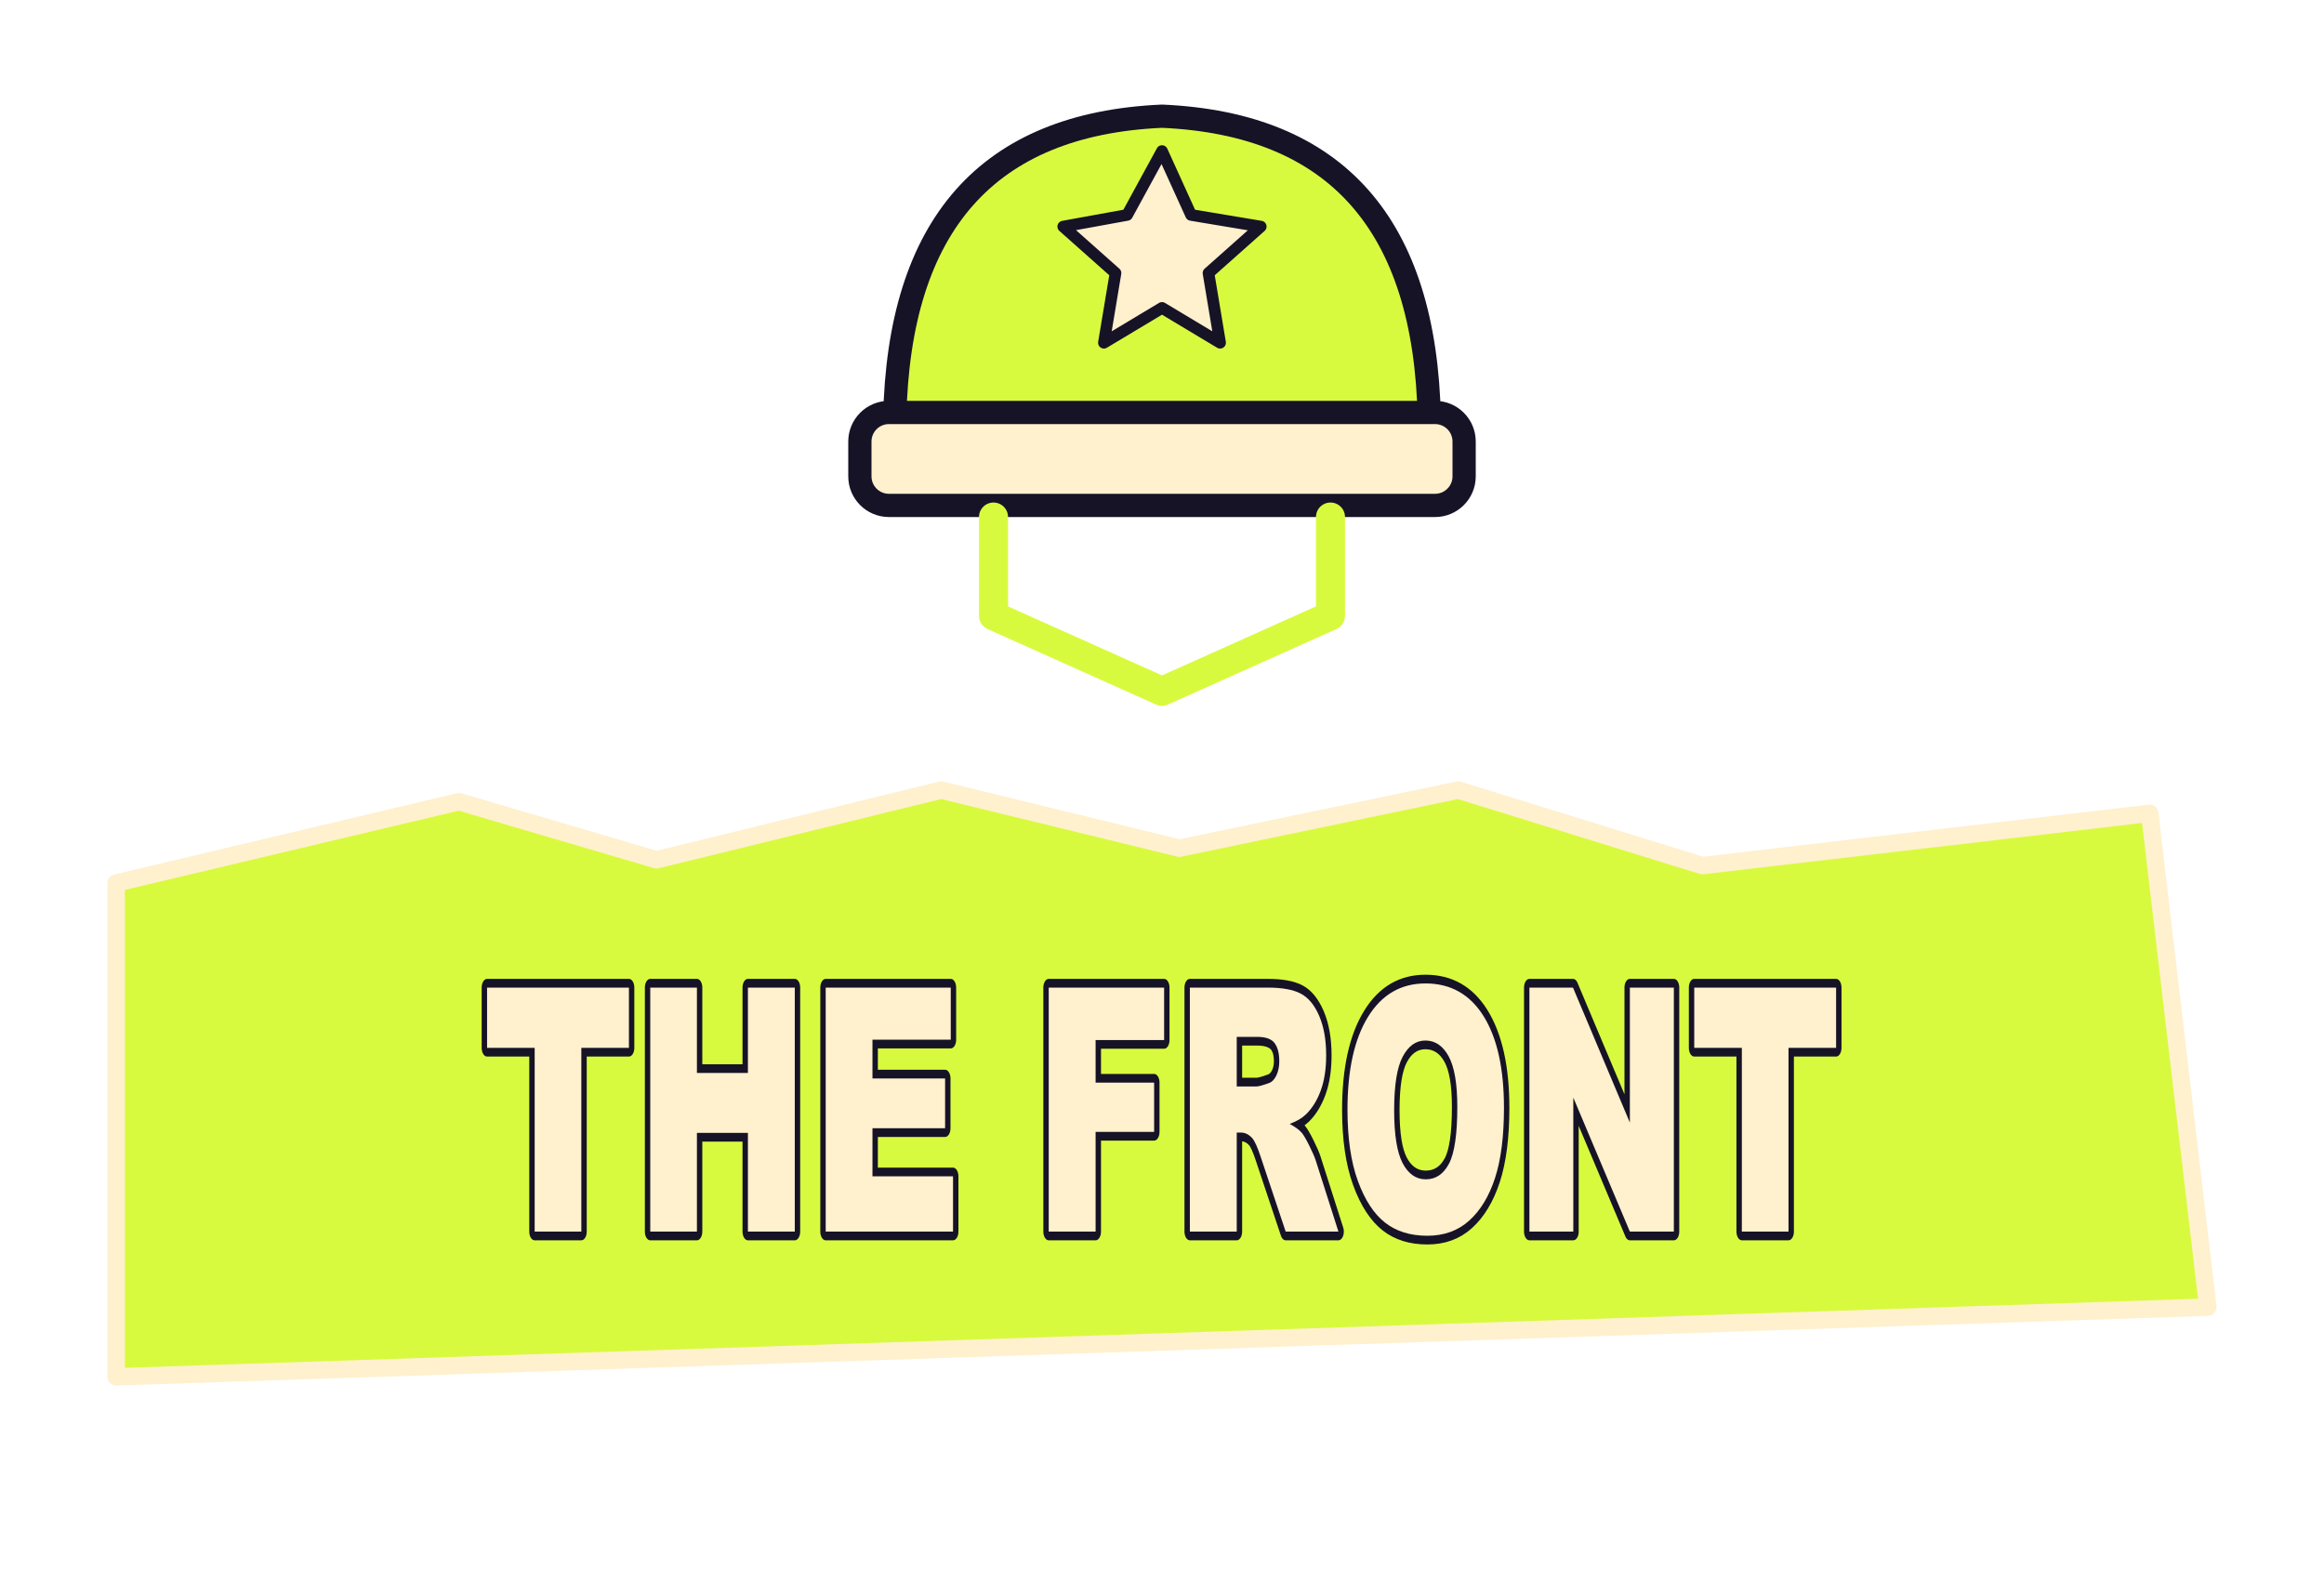
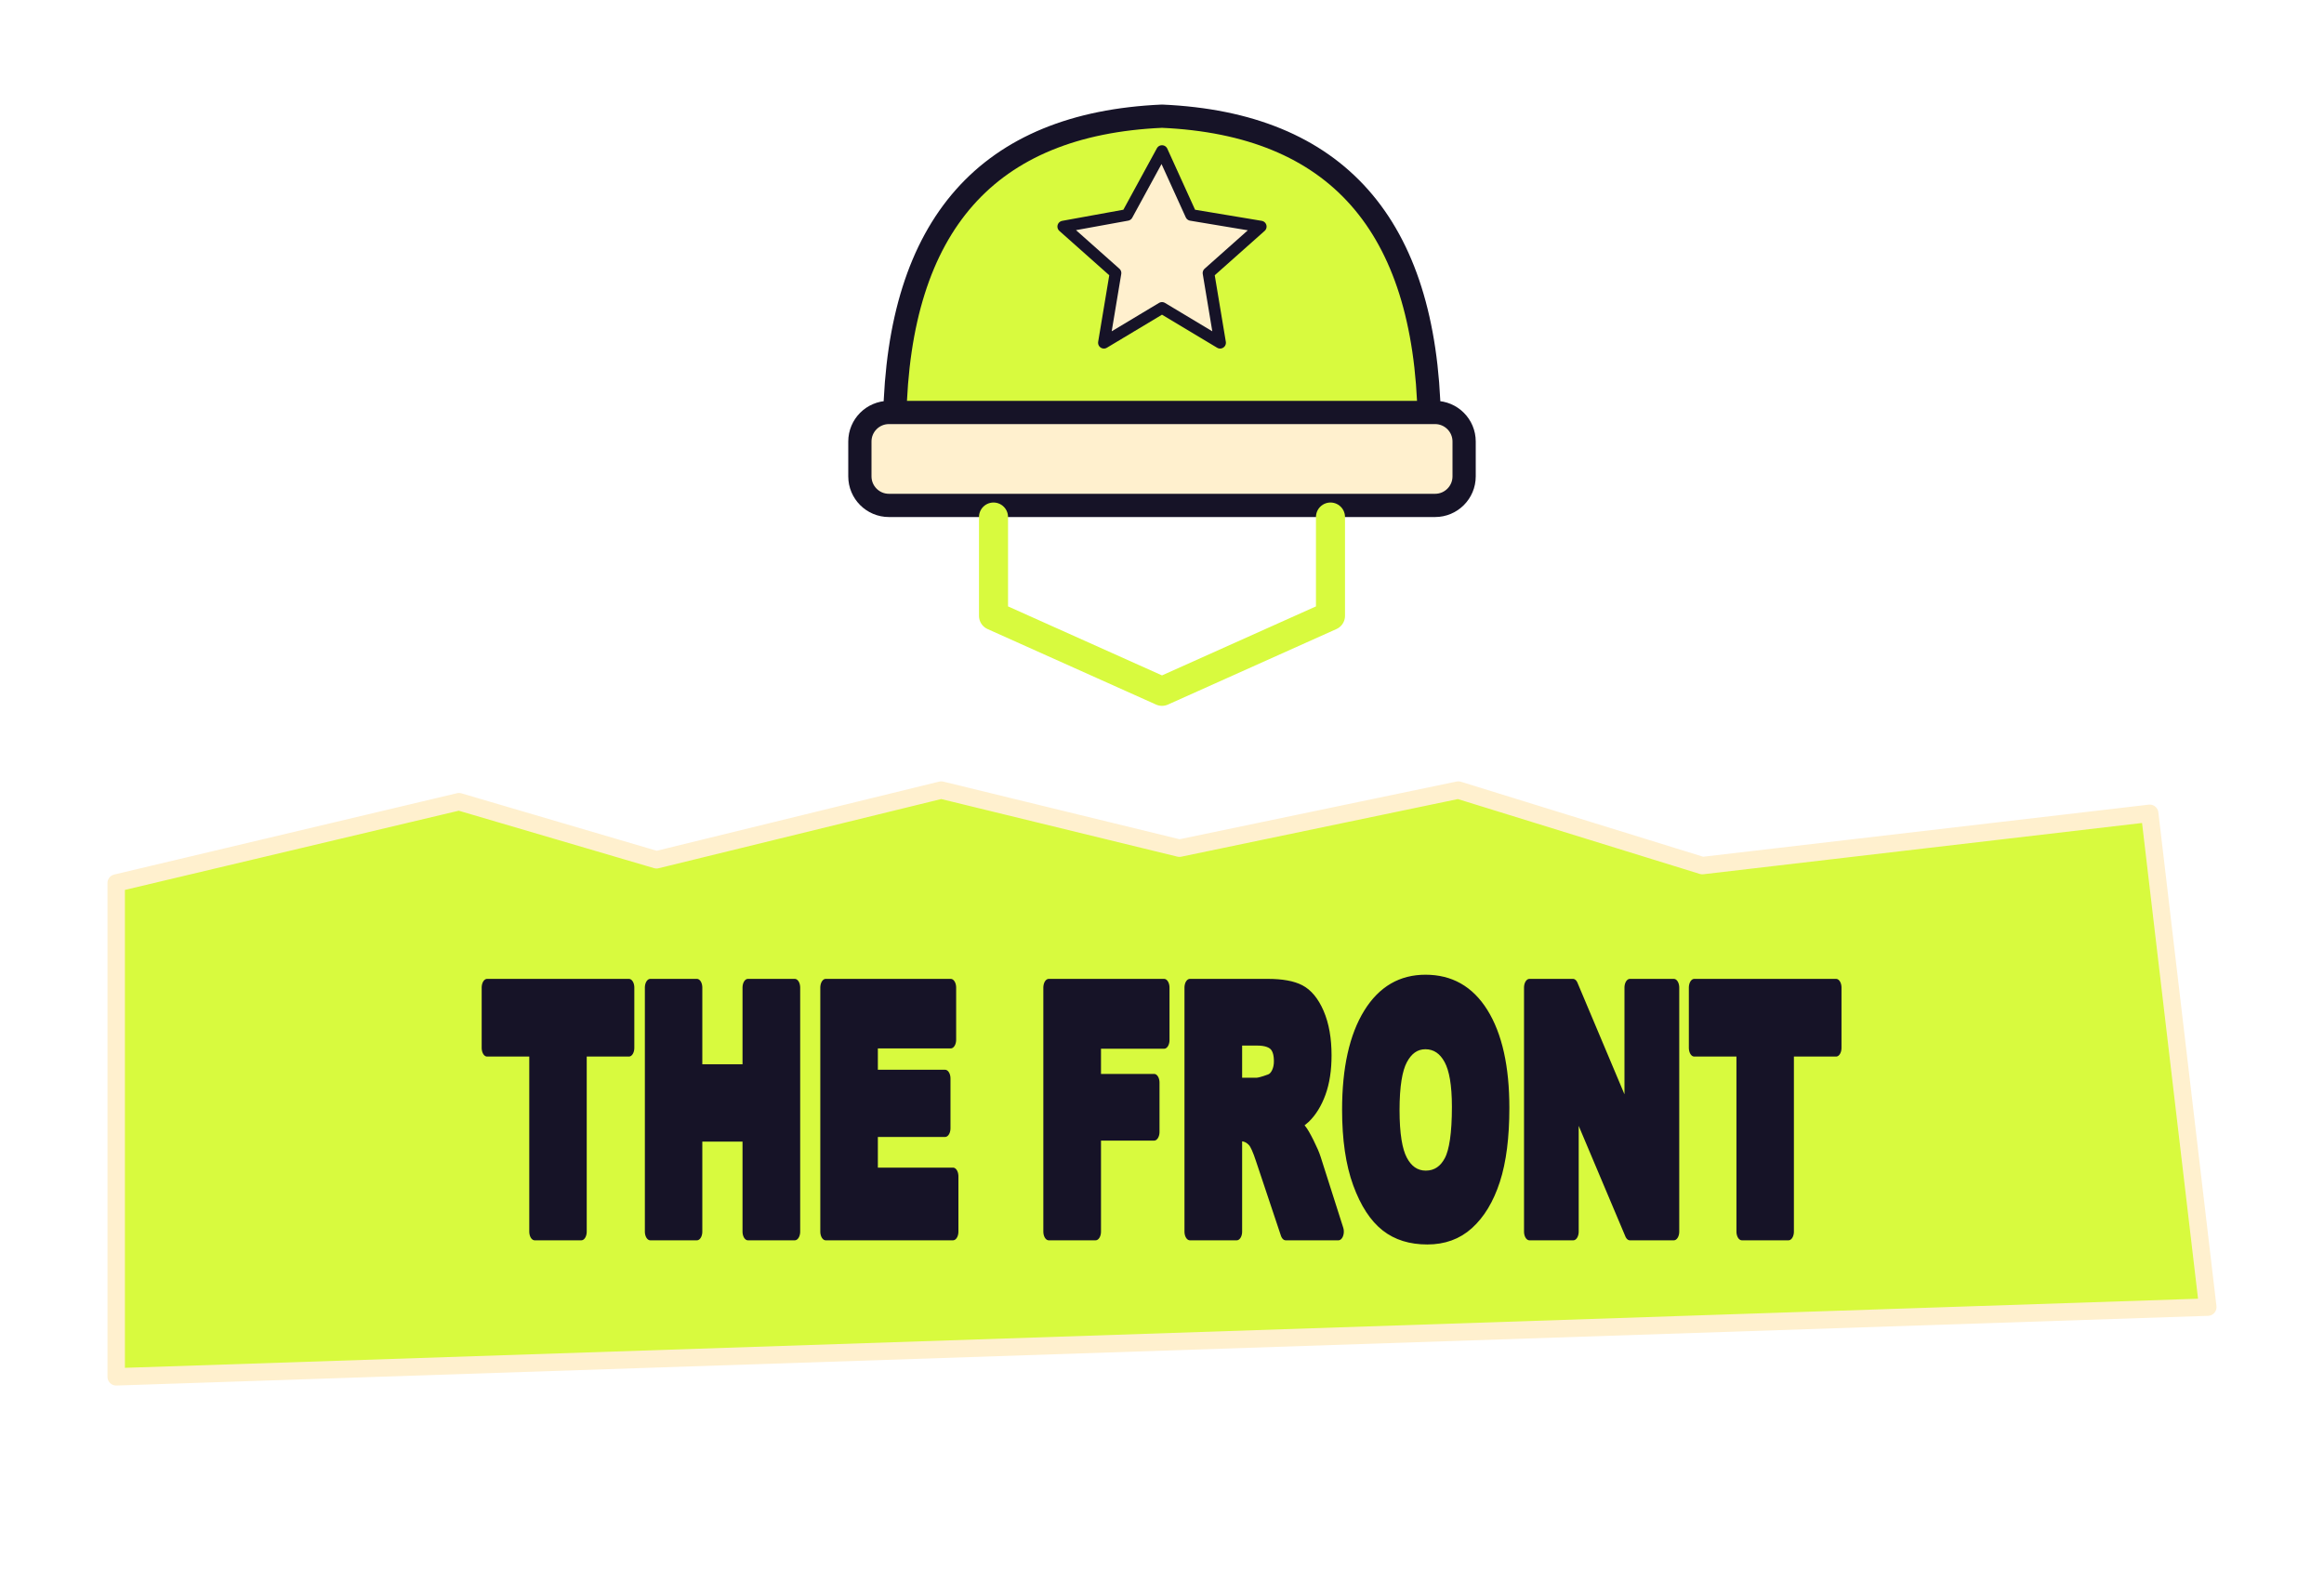
<svg xmlns="http://www.w3.org/2000/svg" viewBox="0 0 400 270" width="400" height="270">
  <g transform="translate(136 2)">
    <path d="M18 70Q19 20 64 18q45 2 46 52H18Z" fill="#D8FA3E" stroke="#161327" stroke-width="4" stroke-linejoin="round" stroke-linecap="round" />
    <rect x="12" y="69" width="104" height="16" rx="5" fill="#FFF0CE" stroke="#161327" stroke-width="4" />
    <path d="M35 87v17l29 13 29-13V87" fill="none" stroke="#D8FA3E" stroke-width="5" stroke-linejoin="round" stroke-linecap="round" />
    <path d="m58 35 6-11 5 11 12 2-9 8 2 12-10-6-10 6 2-12-9-8Z" fill="#FFF0CE" stroke="#161327" stroke-width="2" stroke-linejoin="round" stroke-linecap="round" />
  </g>
  <path d="m20 152 59-14 34 10 49-12 41 10 48-10 42 13 77-9 10 85-360 12Z" fill="#D8FA3E" stroke="#FFF0CE" stroke-width="3" stroke-linejoin="round" stroke-linecap="round" />
  <g transform="translate(83.0 212) scale(0.0177313 -0.02864939)">
    <path d="M47 1466H1424V1104H962V0H509V1104H47ZM1631 1466H2084V953H2579V1466H3034V0H2579V593H2084V0H1631ZM3334 1466H4548V1153H3788V920H4493V621H3788V332H4570V0H3334ZM5499 1466H6619V1151H5954V895H6522V599H5954V0H5499ZM6869 0V1466H7624Q7834 1466 7945.0 1430.0Q8056 1394 8124.0 1296.5Q8192 1199 8192 1059Q8192 937 8140.0 848.5Q8088 760 7997 705Q7939 670 7838 647Q7919 620 7956 593Q7981 575 8028.5 516.0Q8076 457 8092 425L8311 0H7799L7557 448Q7511 535 7475 561Q7426 595 7364 595H7324V0ZM7324 872H7515Q7546 872 7635 892Q7680 901 7708.5 938.0Q7737 975 7737 1023Q7737 1094 7692.0 1132.0Q7647 1170 7523 1170H7324ZM8399 732Q8399 1091 8599.0 1291.0Q8799 1491 9156 1491Q9522 1491 9720.0 1294.5Q9918 1098 9918 744Q9918 487 9831.5 322.5Q9745 158 9581.5 66.5Q9418 -25 9174 -25Q8926 -25 8763.5 54.0Q8601 133 8500.0 304.0Q8399 475 8399 732ZM8852 730Q8852 508 8934.5 411.0Q9017 314 9159 314Q9305 314 9385.0 409.0Q9465 504 9465 750Q9465 957 9381.5 1052.5Q9298 1148 9155 1148Q9018 1148 8935.0 1051.0Q8852 954 8852 730ZM10165 1466H10588L11140 655V1466H11567V0H11140L10591 805V0H10165ZM11765 1466H13142V1104H12680V0H12227V1104H11765Z" fill="none" stroke="#161327" stroke-width="104.714" stroke-linejoin="round" />
-     <path d="M47 1466H1424V1104H962V0H509V1104H47ZM1631 1466H2084V953H2579V1466H3034V0H2579V593H2084V0H1631ZM3334 1466H4548V1153H3788V920H4493V621H3788V332H4570V0H3334ZM5499 1466H6619V1151H5954V895H6522V599H5954V0H5499ZM6869 0V1466H7624Q7834 1466 7945.0 1430.0Q8056 1394 8124.0 1296.5Q8192 1199 8192 1059Q8192 937 8140.0 848.5Q8088 760 7997 705Q7939 670 7838 647Q7919 620 7956 593Q7981 575 8028.5 516.0Q8076 457 8092 425L8311 0H7799L7557 448Q7511 535 7475 561Q7426 595 7364 595H7324V0ZM7324 872H7515Q7546 872 7635 892Q7680 901 7708.5 938.0Q7737 975 7737 1023Q7737 1094 7692.0 1132.0Q7647 1170 7523 1170H7324ZM8399 732Q8399 1091 8599.0 1291.0Q8799 1491 9156 1491Q9522 1491 9720.0 1294.5Q9918 1098 9918 744Q9918 487 9831.5 322.5Q9745 158 9581.5 66.5Q9418 -25 9174 -25Q8926 -25 8763.5 54.0Q8601 133 8500.0 304.0Q8399 475 8399 732ZM8852 730Q8852 508 8934.5 411.0Q9017 314 9159 314Q9305 314 9385.0 409.0Q9465 504 9465 750Q9465 957 9381.5 1052.5Q9298 1148 9155 1148Q9018 1148 8935.0 1051.0Q8852 954 8852 730ZM10165 1466H10588L11140 655V1466H11567V0H11140L10591 805V0H10165ZM11765 1466H13142V1104H12680V0H12227V1104H11765Z" fill="#FFF0CE" />
+     <path d="M47 1466H1424V1104H962V0H509V1104H47ZM1631 1466H2084V953H2579V1466H3034V0H2579V593H2084V0H1631ZM3334 1466H4548V1153H3788V920H4493V621H3788V332H4570V0H3334ZM5499 1466H6619V1151H5954V895H6522V599H5954V0H5499ZM6869 0V1466H7624Q7834 1466 7945.0 1430.0Q8056 1394 8124.0 1296.5Q8192 1199 8192 1059Q8192 937 8140.0 848.5Q8088 760 7997 705Q7939 670 7838 647Q7919 620 7956 593Q7981 575 8028.5 516.0Q8076 457 8092 425L8311 0H7799L7557 448Q7511 535 7475 561Q7426 595 7364 595H7324V0ZM7324 872H7515Q7546 872 7635 892Q7680 901 7708.5 938.0Q7737 975 7737 1023Q7737 1094 7692.0 1132.0Q7647 1170 7523 1170H7324ZM8399 732Q8399 1091 8599.0 1291.0Q8799 1491 9156 1491Q9522 1491 9720.0 1294.5Q9918 1098 9918 744Q9918 487 9831.5 322.5Q9745 158 9581.5 66.5Q9418 -25 9174 -25Q8926 -25 8763.5 54.0Q8601 133 8500.0 304.0Q8399 475 8399 732ZM8852 730Q8852 508 8934.5 411.0Q9017 314 9159 314Q9305 314 9385.0 409.0Q9465 504 9465 750Q9465 957 9381.5 1052.5Q9298 1148 9155 1148Q9018 1148 8935.0 1051.0Q8852 954 8852 730ZM10165 1466H10588L11140 655V1466H11567V0H11140L10591 805V0H10165ZM11765 1466H13142V1104H12680V0H12227V1104H11765Z" fill="#161327" />
  </g>
</svg>
